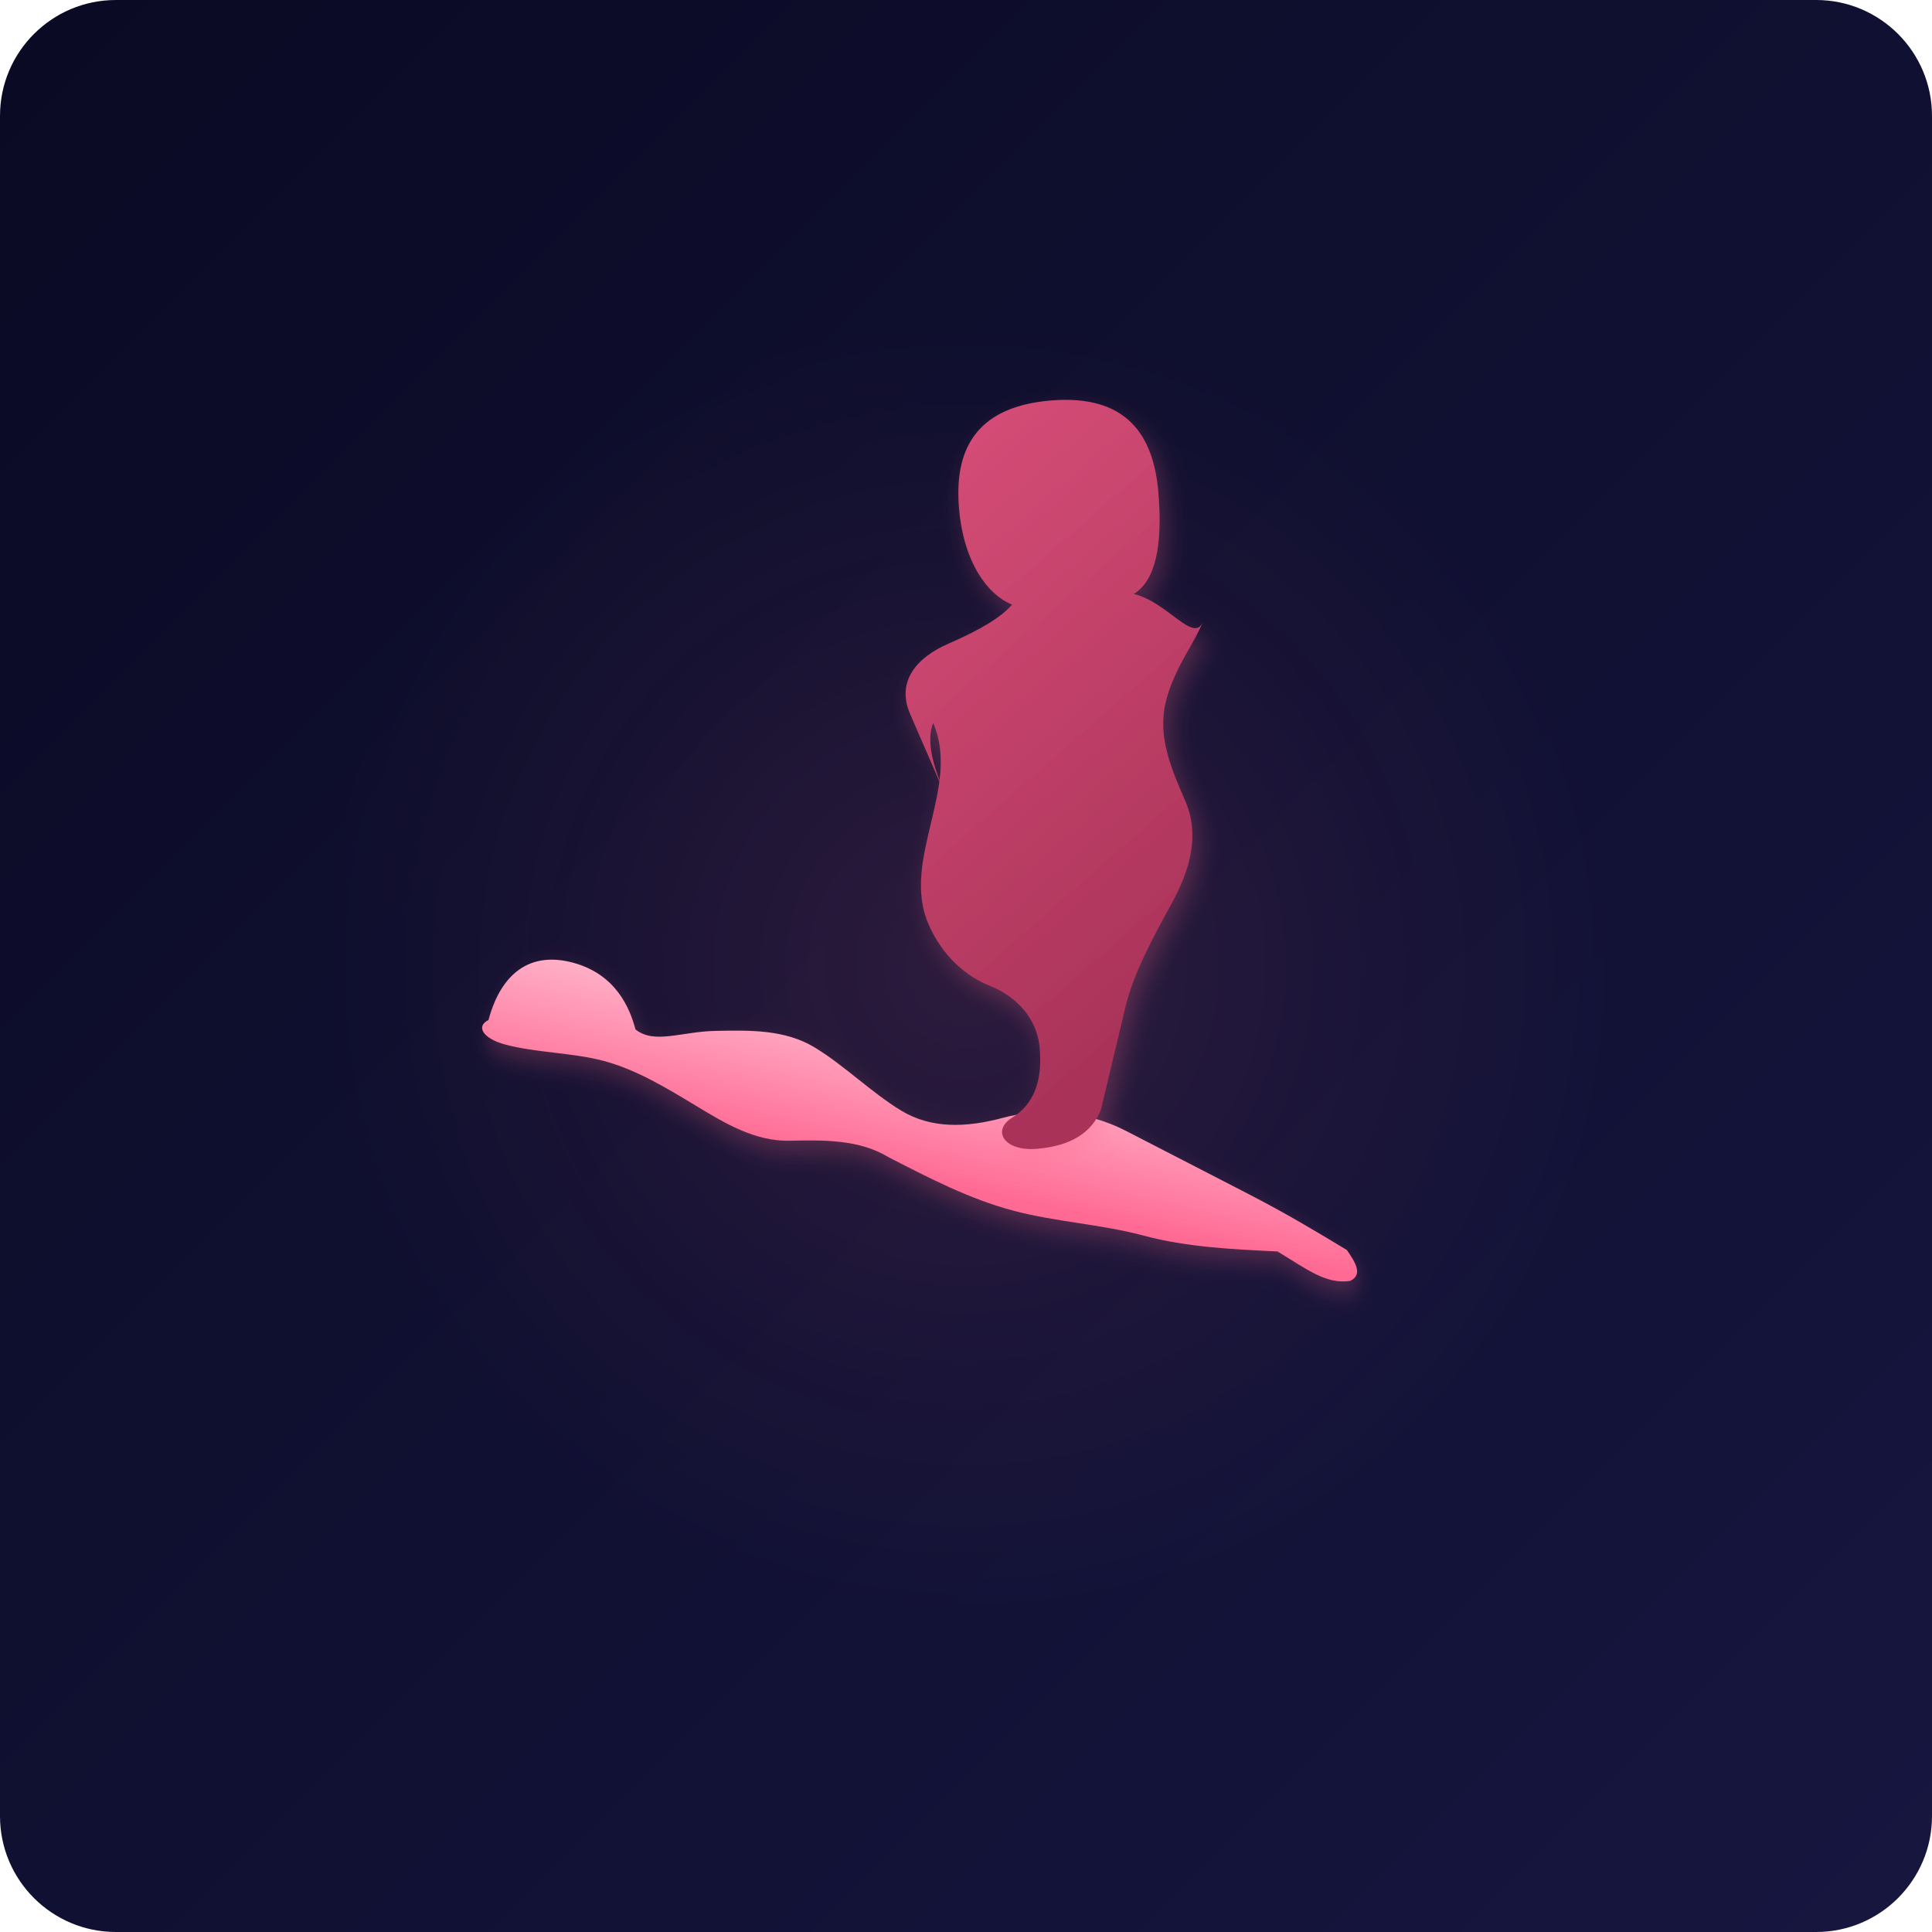
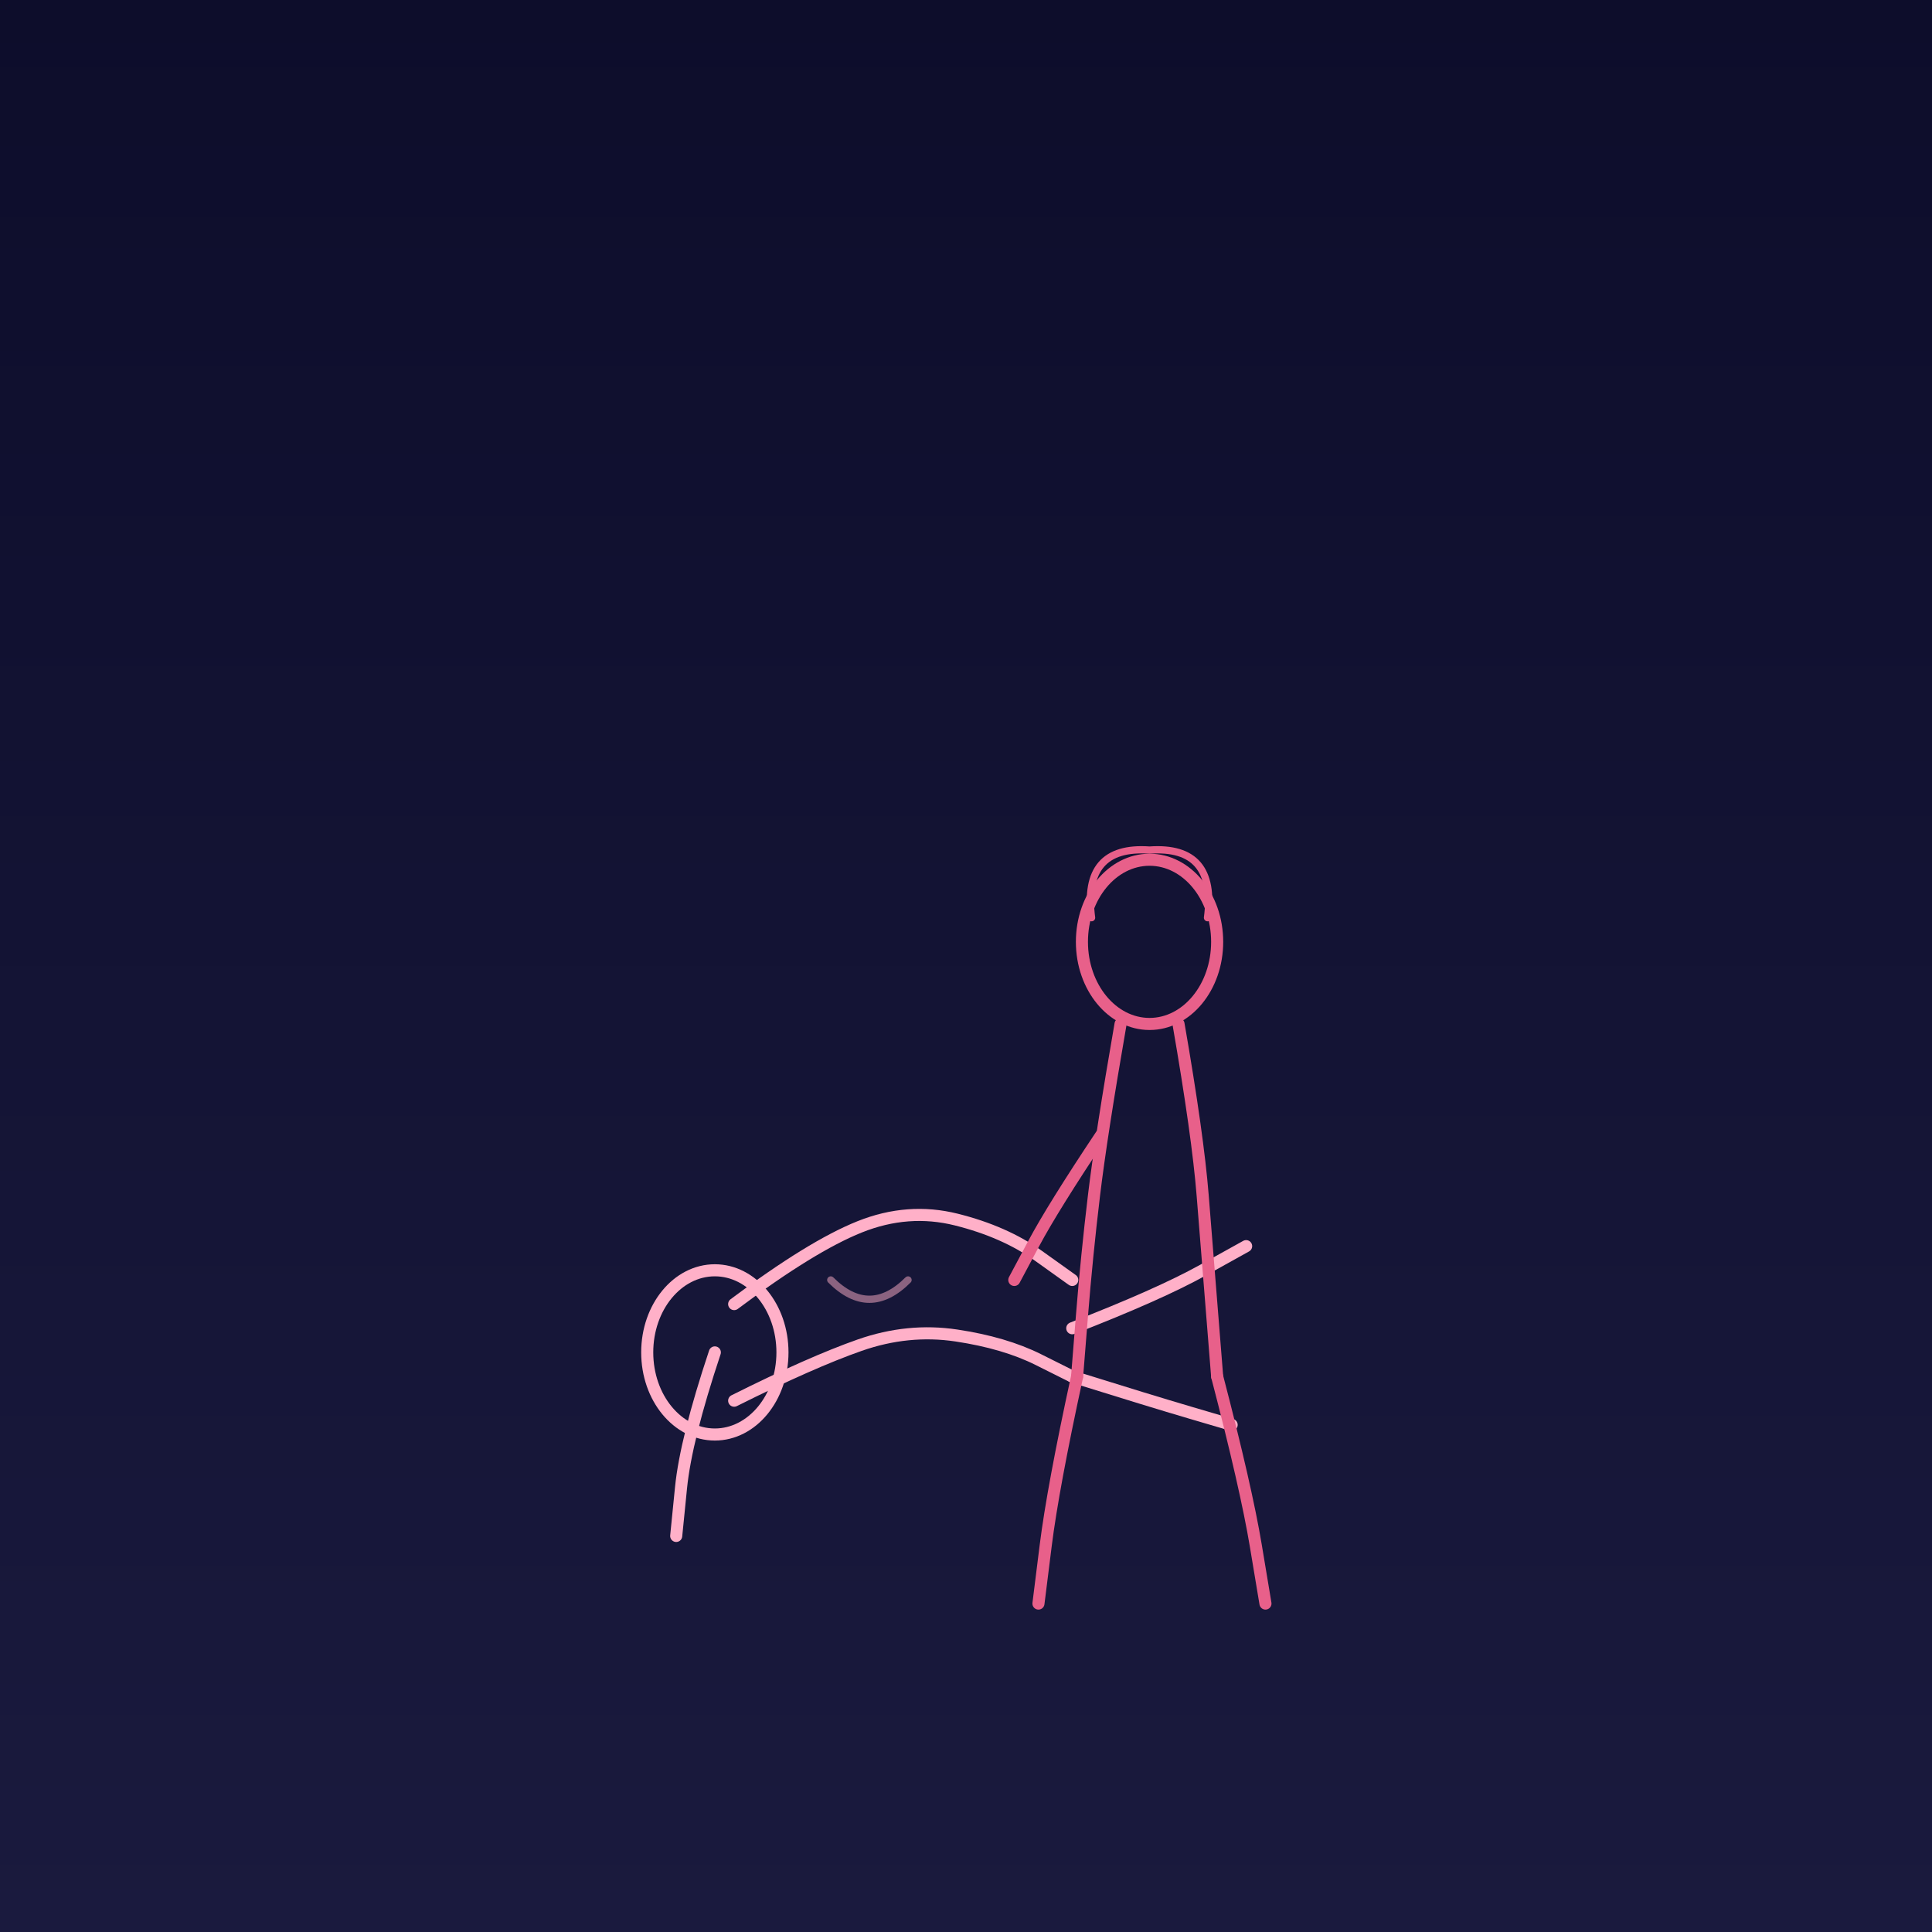
<svg xmlns="http://www.w3.org/2000/svg" viewBox="0 0 400 400" width="400" height="400">
  <defs>
-     <linearGradient id="bg" x1="0" y1="0" x2="1" y2="1">
-       <stop offset="0%" stop-color="#0a0a24" />
-       <stop offset="100%" stop-color="#161640" />
+     <linearGradient id="bg" x1="0" y1="0" x2="0" y2="1">
+       <stop offset="0%" stop-color="#0d0d2b" />
+       <stop offset="100%" stop-color="#1a1a3e" />
    </linearGradient>
-     <linearGradient id="p1" x1="0" y1="0" x2="0.3" y2="1">
-       <stop offset="0%" stop-color="#FFB0C8" />
-       <stop offset="100%" stop-color="#FF6B95" />
-     </linearGradient>
-     <linearGradient id="p2" x1="0" y1="0" x2="0.3" y2="1">
-       <stop offset="0%" stop-color="#D94F7A" />
-       <stop offset="100%" stop-color="#A83258" />
-     </linearGradient>
-     <radialGradient id="glow" cx="50%" cy="50%" r="45%">
-       <stop offset="0%" stop-color="#FF6B8A" stop-opacity="0.12" />
-       <stop offset="70%" stop-color="#FF6B8A" stop-opacity="0.03" />
-       <stop offset="100%" stop-color="#FF6B8A" stop-opacity="0" />
-     </radialGradient>
-     <filter id="sf" x="-10%" y="-10%" width="120%" height="120%">
-       <feGaussianBlur in="SourceAlpha" stdDeviation="2" result="blur" />
-       <feOffset dx="1" dy="2" result="offsetBlur" />
-       <feFlood flood-color="#FF6B8A" flood-opacity="0.25" result="color" />
-       <feComposite in="color" in2="offsetBlur" operator="in" result="shadow" />
-       <feMerge>
-         <feMergeNode in="shadow" />
-         <feMergeNode in="SourceGraphic" />
-       </feMerge>
-     </filter>
  </defs>
-   <rect width="400" height="400" fill="url(#bg)" rx="24" />
-   <circle cx="200" cy="200" r="150" fill="url(#glow)" />
-   <path d="M-80,0 C-80,-10 -76,-16 -68,-16 C-60,-16 -56,-10 -54,-6 C-50,-4 -46,-8 -40,-10 C-34,-12 -28,-14 -22,-12 C-16,-10 -10,-6 -4,-4 C2,-2 8,-4 14,-8 C20,-12 28,-14 36,-12 C44,-10 52,-8 60,-6 C68,-4 74,-2 80,0 C82,2 84,4 82,6 C78,8 74,6 68,4 C60,6 52,8 44,8 C36,8 28,10 20,10 C12,10 4,8 -4,6 C-10,4 -16,6 -22,8 C-28,10 -34,8 -40,6 C-46,4 -52,2 -58,2 C-64,2 -70,4 -76,4 C-80,4 -82,2 -80,0 Z" fill="url(#p1)" transform="translate(190,235) rotate(15) scale(1.15,1.0)" filter="url(#sf)" />
-   <path d="M0,-76 C-14,-76 -18,-68 -18,-58 C-18,-48 -14,-42 -10,-40 C-12,-38 -16,-36 -22,-34 C-28,-32 -32,-28 -30,-22 C-28,-16 -26,-10 -24,-4 C-22,2 -20,6 -18,8 C-20,6 -22,2 -24,-4 C-26,-10 -28,-16 -26,-20 C-24,-14 -26,-8 -28,-2 C-30,4 -32,10 -30,16 C-28,22 -24,26 -20,28 C-16,30 -12,34 -12,40 C-12,46 -14,50 -18,52 C-22,54 -20,58 -14,58 C-8,58 -4,56 -2,52 C0,46 2,40 4,34 C6,28 10,22 14,16 C18,10 20,4 18,-2 C16,-8 14,-14 16,-20 C18,-26 22,-30 24,-34 C22,-30 18,-38 12,-40 C16,-42 18,-48 18,-58 C18,-68 14,-76 0,-76 Z" fill="url(#p2)" transform="translate(225,170) rotate(-5) scale(1.15,1.15)" filter="url(#sf)" />
+   <rect width="400" height="400" fill="url(#bg)" />
+   <ellipse cx="148" cy="280" rx="14" ry="17" fill="none" stroke="#FFB0C8" stroke-width="2.5" stroke-linecap="round" />
+   <path d="M152,270 Q168,258 178.0,254.0 Q188,250 198.0,252.5 Q208,255 215.0,260.0 L222,265" fill="none" stroke="#FFB0C8" stroke-width="2.5" stroke-linecap="round" stroke-linejoin="round" opacity="1" />
+   <path d="M152,290 Q168,282 178.0,278.5 Q188,275 198.0,276.5 Q208,278 215.0,281.5 L222,285" fill="none" stroke="#FFB0C8" stroke-width="2.5" stroke-linecap="round" stroke-linejoin="round" opacity="1" />
+   <path d="M172,265 Q180,273 188,265" fill="none" stroke="#FFB0C8" stroke-width="1.5" stroke-linecap="round" stroke-linejoin="round" opacity="0.5" />
+   <path d="M148,280 Q142,298 141.0,308.0 L140,318" fill="none" stroke="#FFB0C8" stroke-width="2.5" stroke-linecap="round" stroke-linejoin="round" opacity="1" />
+   <path d="M222,275 Q240,268 249.0,263.0 L258,258" fill="none" stroke="#FFB0C8" stroke-width="2.5" stroke-linecap="round" stroke-linejoin="round" opacity="1" />
+   <path d="M222,285 Q238,290 246.5,292.5 L255,295" fill="none" stroke="#FFB0C8" stroke-width="2.5" stroke-linecap="round" stroke-linejoin="round" opacity="1" />
+   <ellipse cx="238" cy="195" rx="14" ry="17" fill="none" stroke="#E8608A" stroke-width="2.5" stroke-linecap="round" />
+   <path d="M226,190 Q224,175 238,176 Q252,175 250,190" fill="none" stroke="#E8608A" stroke-width="1.5" stroke-linecap="round" stroke-linejoin="round" opacity="1" />
+   <path d="M232,212 Q228,235 226.5,247.5 Q225,260 224.0,272.5 L223,285" fill="none" stroke="#E8608A" stroke-width="2.5" stroke-linecap="round" stroke-linejoin="round" opacity="1" />
+   <path d="M244,212 Q248,235 249.0,247.5 Q250,260 251.0,272.5 L252,285" fill="none" stroke="#E8608A" stroke-width="2.5" stroke-linecap="round" stroke-linejoin="round" opacity="1" />
+   <path d="M223,285 Q218,308 216.5,320.0 L215,332" fill="none" stroke="#E8608A" stroke-width="2.5" stroke-linecap="round" stroke-linejoin="round" opacity="1" />
+   <path d="M252,285 Q258,308 260.0,320.0 L262,332" fill="none" stroke="#E8608A" stroke-width="2.5" stroke-linecap="round" stroke-linejoin="round" opacity="1" />
+   <path d="M228,235 Q218,250 214.0,257.5 L210,265" fill="none" stroke="#E8608A" stroke-width="2.5" stroke-linecap="round" stroke-linejoin="round" opacity="1" />
</svg>
